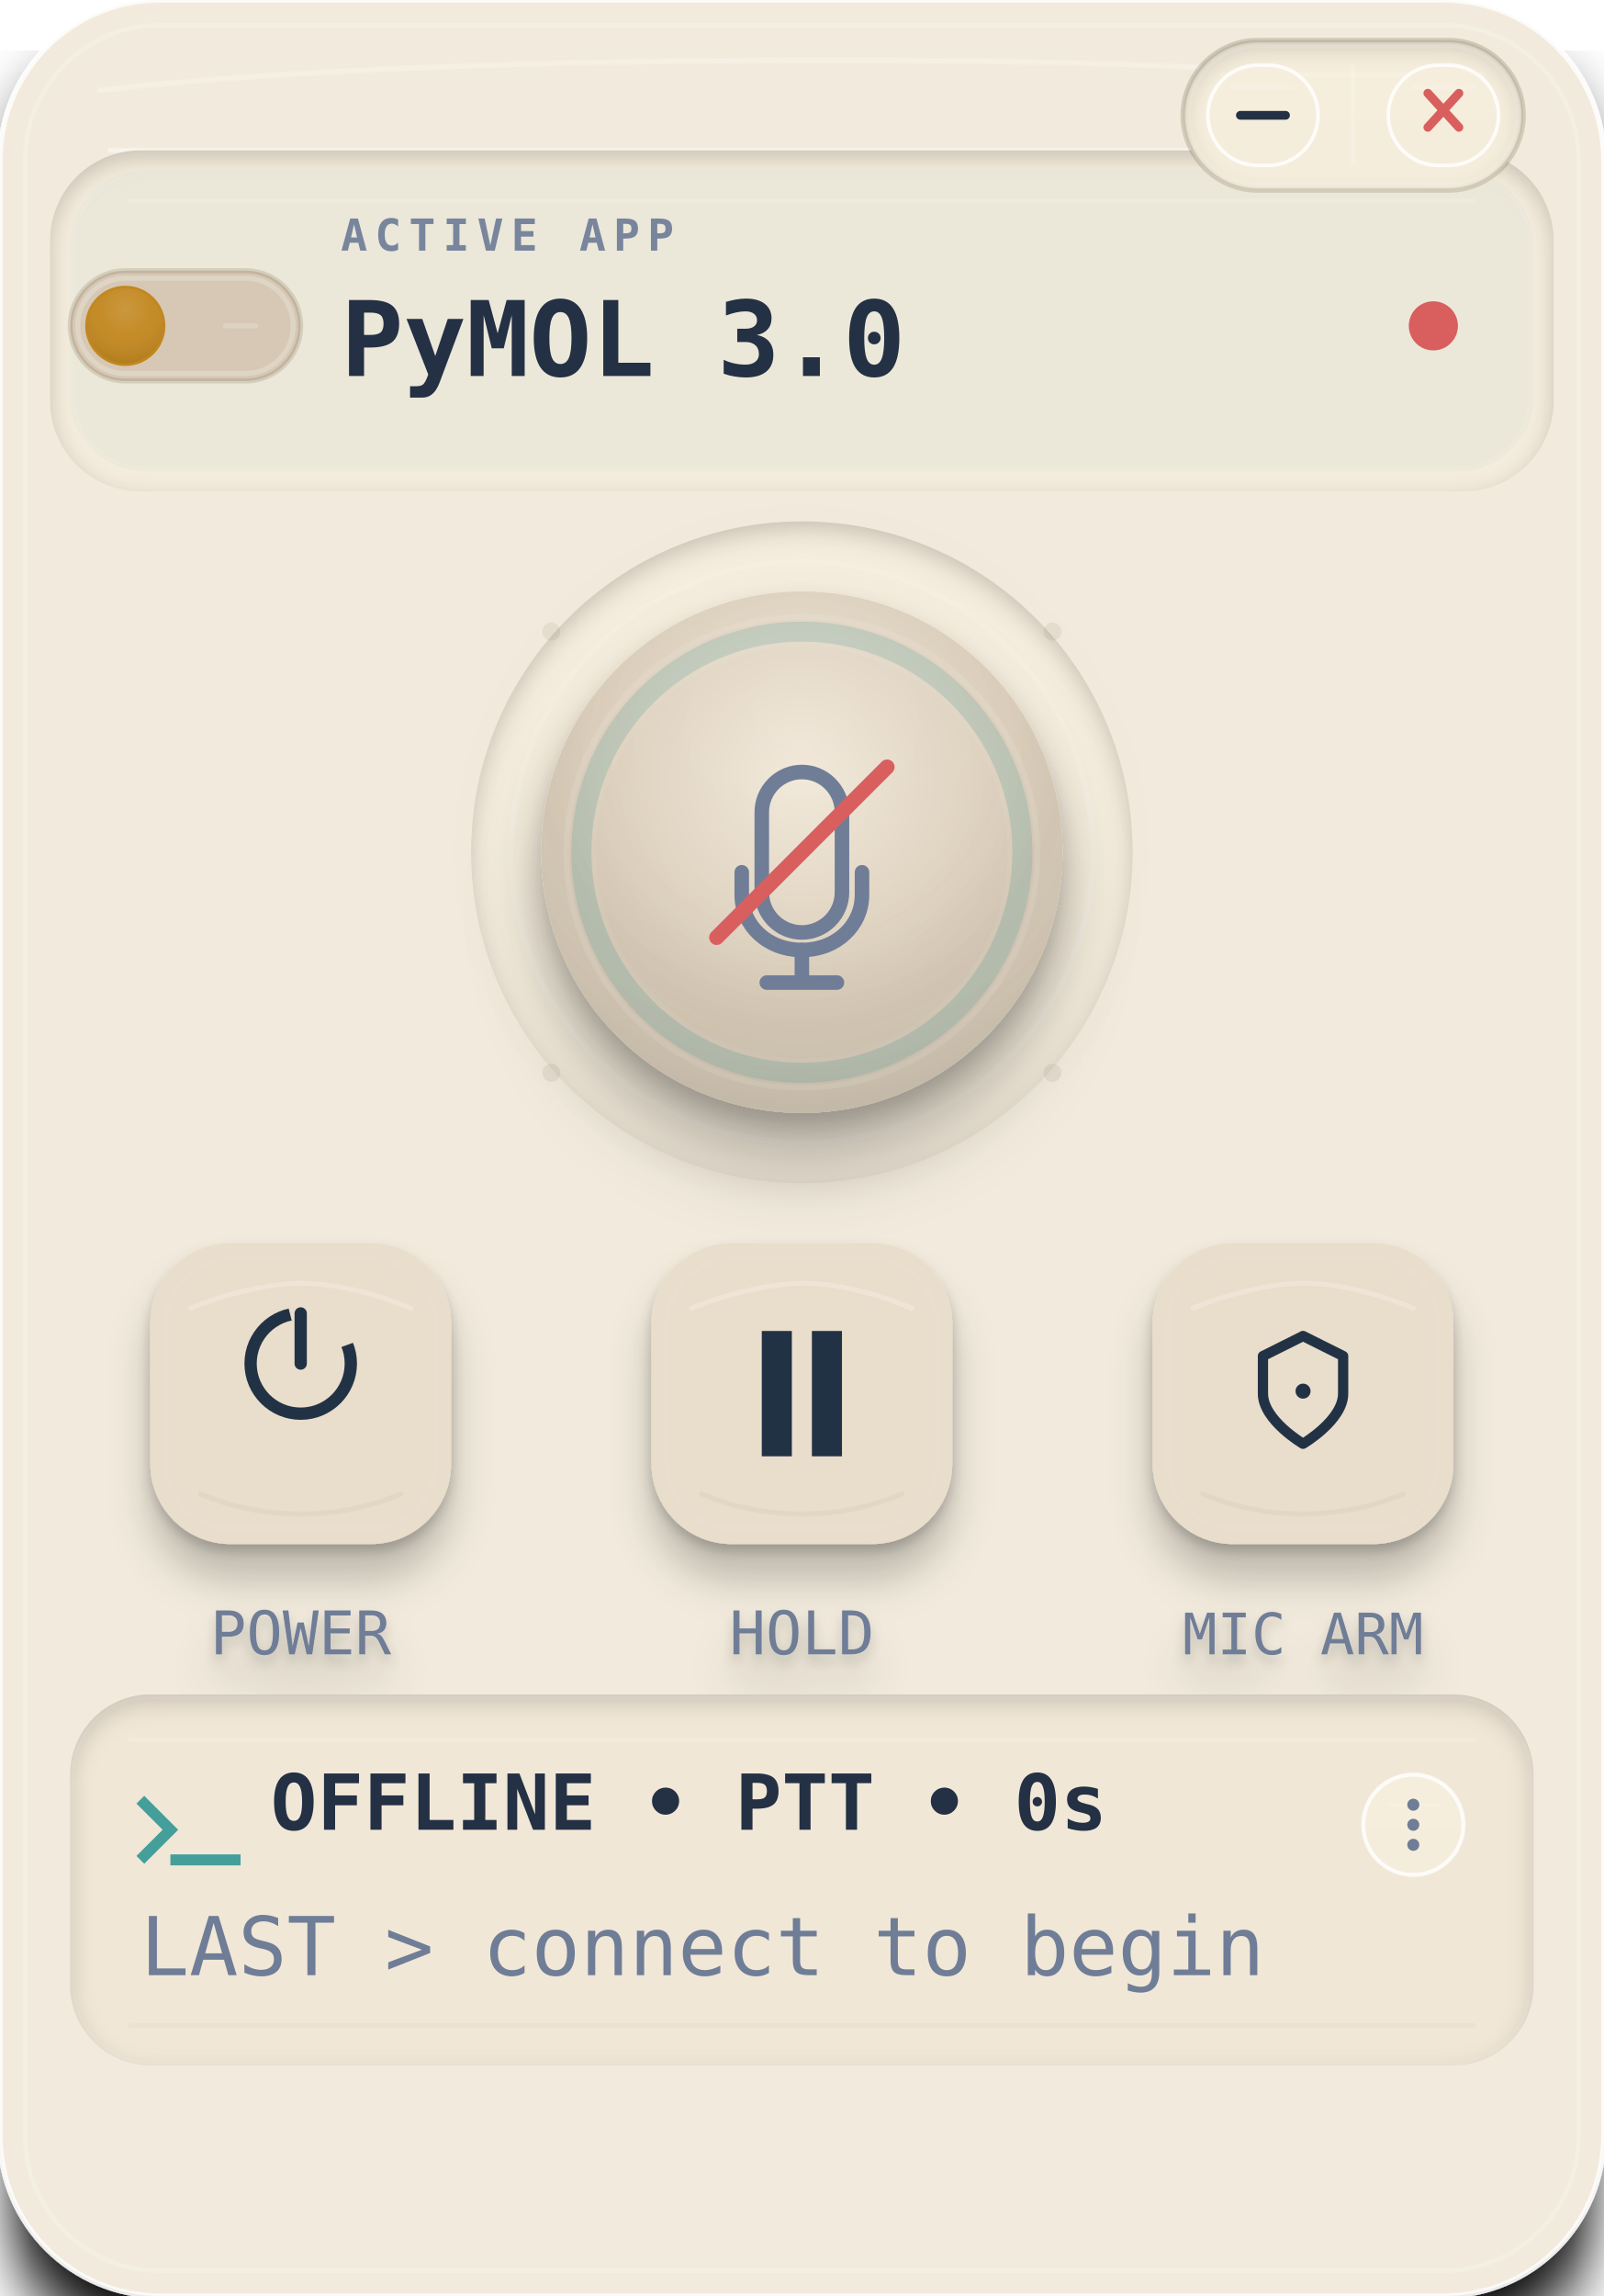
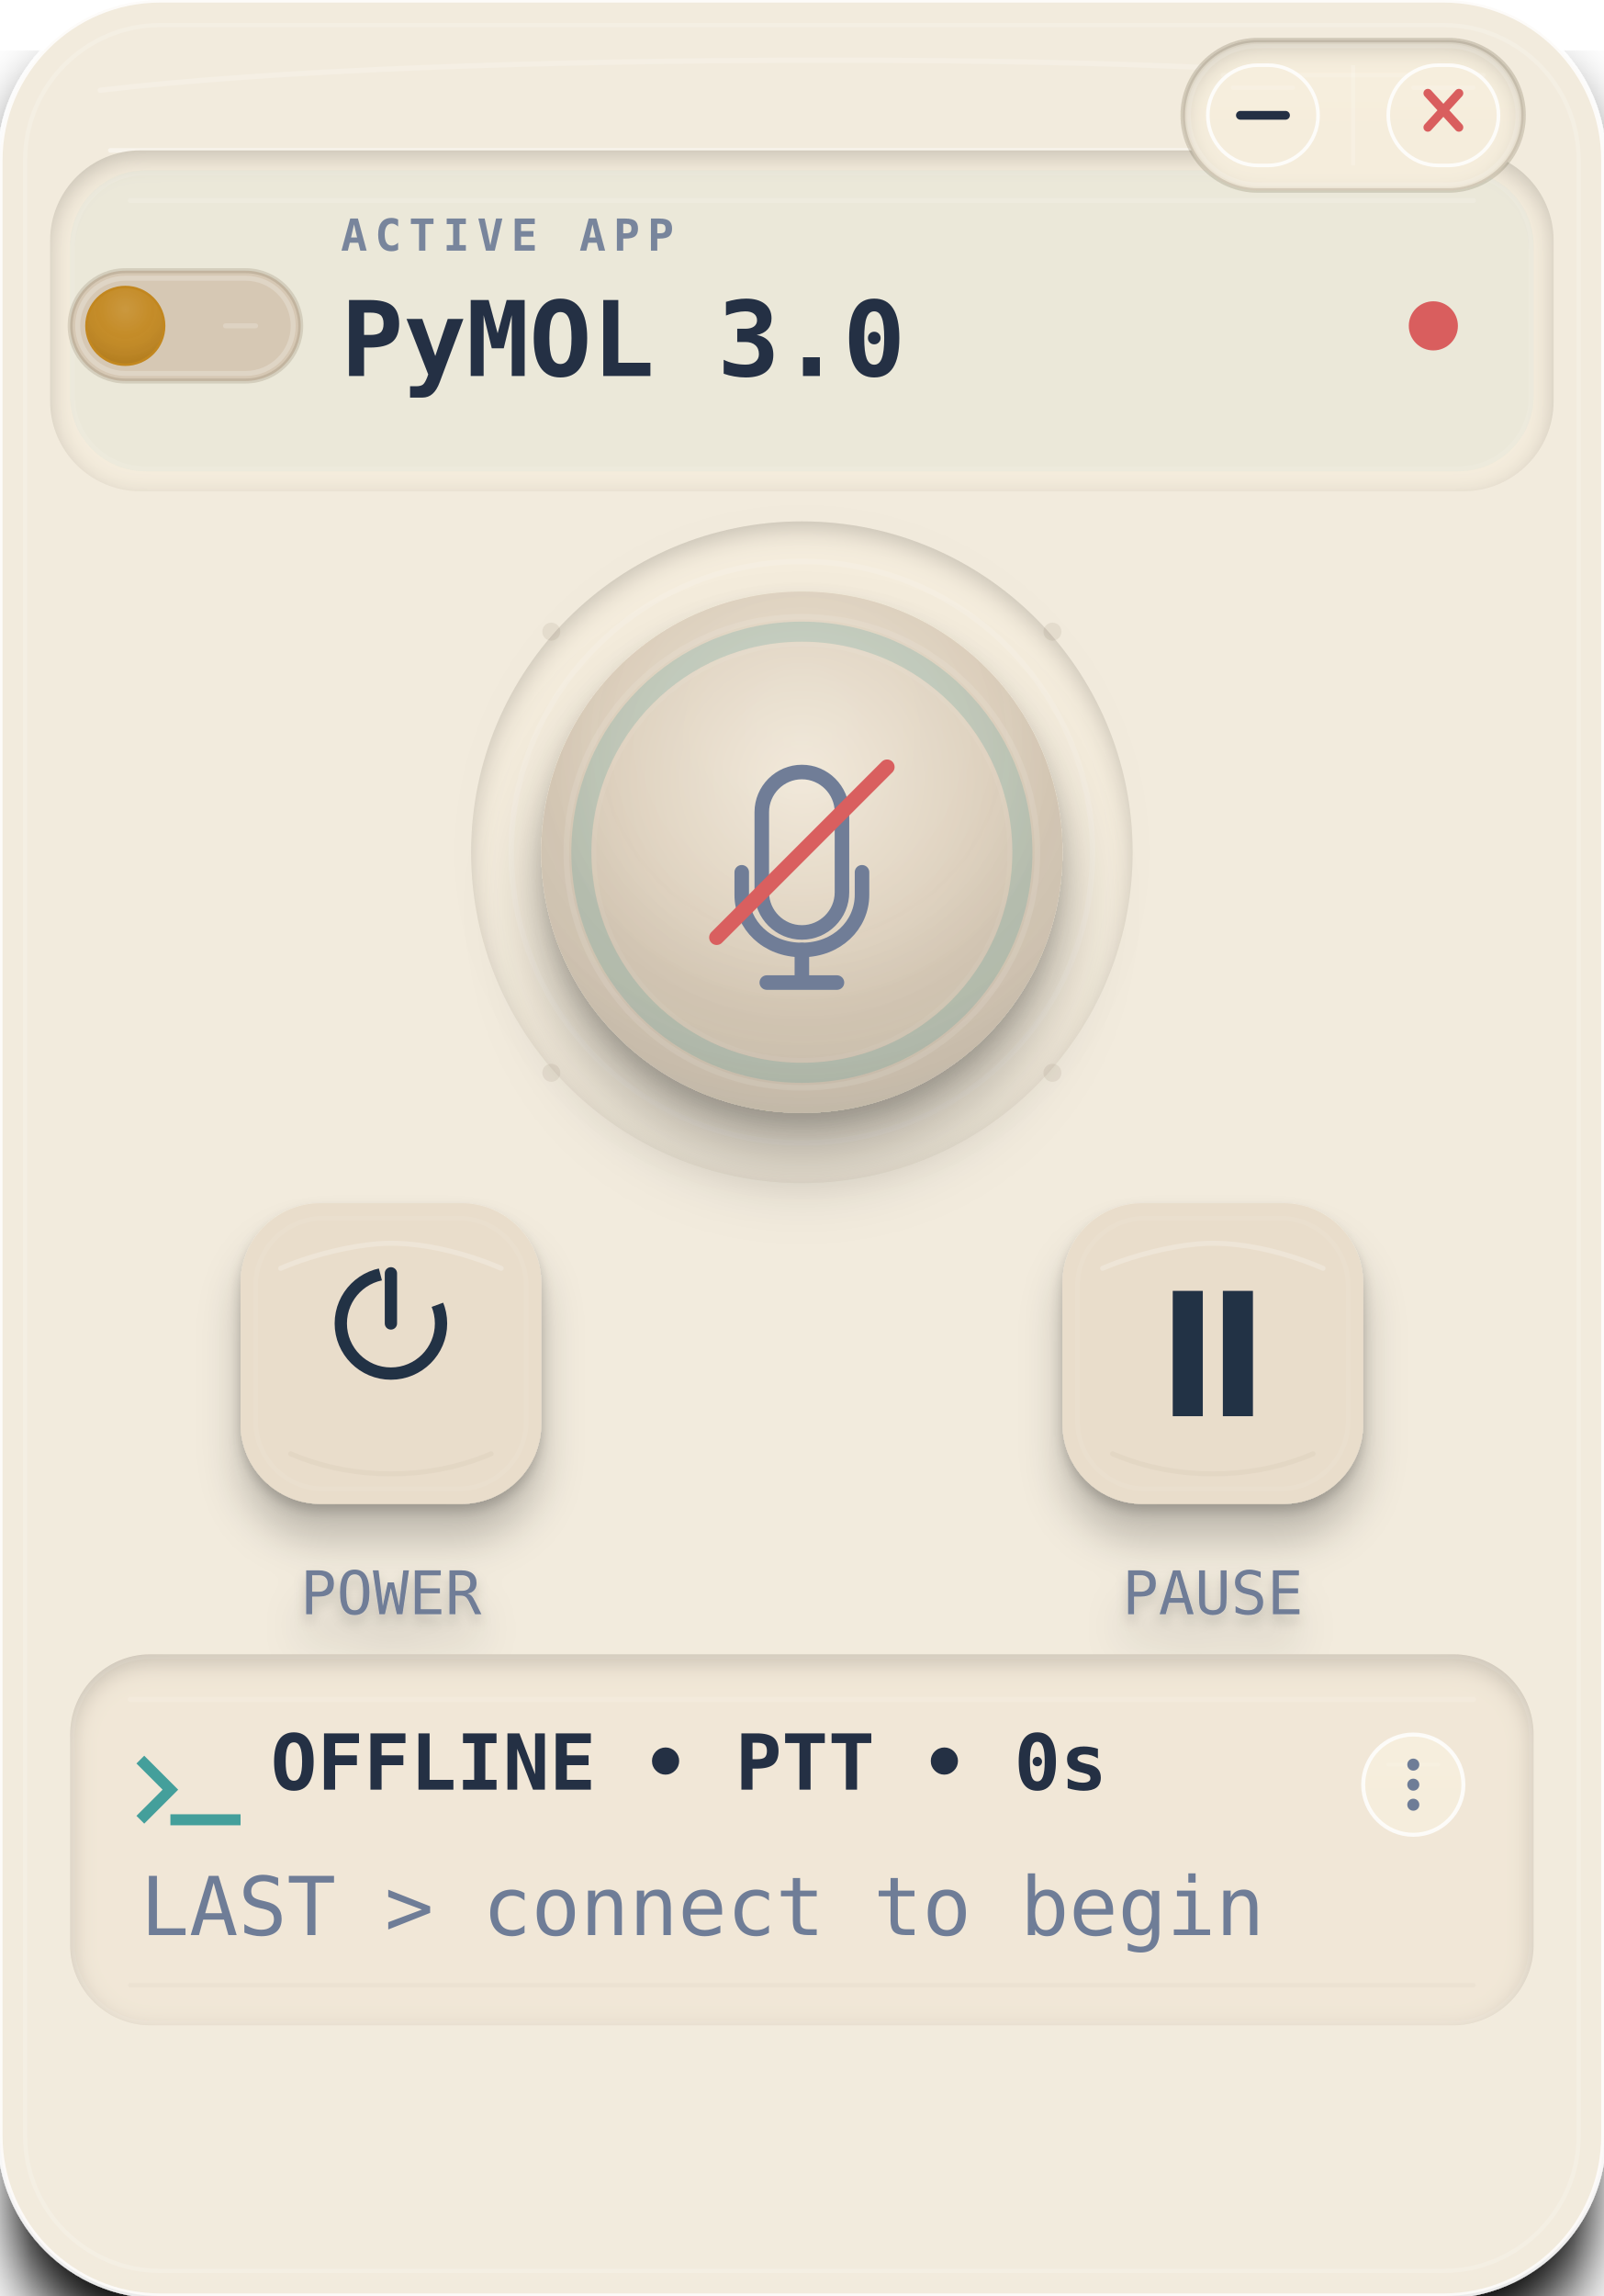
<svg xmlns="http://www.w3.org/2000/svg" width="320" height="458" viewBox="0 0 320 458" fill="none" shape-rendering="geometricPrecision" text-rendering="geometricPrecision">
  <defs>
    <linearGradient id="shell-body" x1="160" y1="0" x2="160" y2="458">
      <stop offset="0%" stop-color="#F2EBDD" />
      <stop offset="58%" stop-color="#EBE2D3" />
      <stop offset="100%" stop-color="#DDD4C3" />
    </linearGradient>
    <linearGradient id="panel-surface" x1="160" y1="30" x2="160" y2="98">
      <stop offset="0%" stop-color="#F4ECDC" />
      <stop offset="100%" stop-color="#E7DDCD" />
    </linearGradient>
    <linearGradient id="hero-shell" x1="160" y1="104" x2="160" y2="238">
      <stop offset="0%" stop-color="#F4ECDC" />
      <stop offset="100%" stop-color="#E7DDCD" />
    </linearGradient>
    <linearGradient id="readout-surface" x1="160" y1="338" x2="160" y2="412">
      <stop offset="0%" stop-color="#F1E7D7" />
      <stop offset="100%" stop-color="#E4D9C6" />
    </linearGradient>
    <linearGradient id="button-face" x1="0" y1="0" x2="0" y2="60">
      <stop offset="0%" stop-color="#E9DDCB" />
      <stop offset="100%" stop-color="#D8CCBA" />
    </linearGradient>
    <linearGradient id="button-core" x1="0" y1="4" x2="0" y2="56">
      <stop offset="0%" stop-color="#EFE5D4" />
      <stop offset="100%" stop-color="#D6C8B4" />
    </linearGradient>
    <linearGradient id="window-face" x1="0" y1="0" x2="0" y2="28">
      <stop offset="0%" stop-color="#F6EEDD" />
      <stop offset="100%" stop-color="#DCCFBB" />
    </linearGradient>
    <radialGradient id="hero-core" cx="50%" cy="36%" r="72%">
      <stop offset="0%" stop-color="#EFE5D4" />
      <stop offset="65%" stop-color="#D6C8B4" />
      <stop offset="100%" stop-color="#D8CCBA" />
    </radialGradient>
    <radialGradient id="button-shine" cx="50%" cy="28%" r="78%">
      <stop offset="0%" stop-color="white" stop-opacity="0.18" />
      <stop offset="45%" stop-color="white" stop-opacity="0.05" />
      <stop offset="100%" stop-color="black" stop-opacity="0.14" />
    </radialGradient>
    <radialGradient id="hero-glow" cx="50%" cy="50%" r="50%">
      <stop offset="0%" stop-color="rgba(49, 151, 149, 0.14)" />
      <stop offset="100%" stop-color="transparent" />
    </radialGradient>
    <linearGradient id="shell-stroke" x1="0" y1="0" x2="0" y2="458">
      <stop offset="0%" stop-color="rgba(255,255,255,0.82)" />
      <stop offset="100%" stop-color="rgba(109,92,66,0.18)" />
    </linearGradient>
    <filter id="shell-shadow" x="-10%" y="-10%" width="124%" height="128%">
      <feMorphology in="SourceAlpha" radius="0.5" result="spread" />
      <feGaussianBlur in="spread" stdDeviation="6.5" />
      <feOffset dy="10" />
      <feColorMatrix type="matrix" values="0 0 0 0 0 0 0 0 0 0 0 0 0 0.22 0" />
      <feBlend in="SourceGraphic" mode="normal" />
    </filter>
    <filter id="panel-inset" x="-6%" y="-12%" width="112%" height="124%">
      <feOffset dy="1.5" />
      <feGaussianBlur stdDeviation="2.4" result="blur" />
      <feComposite operator="out" in="SourceAlpha" in2="blur" result="inverse" />
      <feFlood flood-color="black" flood-opacity="0.38" result="shadow" />
      <feComposite operator="in" in="shadow" in2="inverse" result="inner" />
      <feComposite operator="over" in="inner" in2="SourceGraphic" />
    </filter>
    <filter id="button-shadow" x="-32%" y="-32%" width="164%" height="186%">
      <feGaussianBlur in="SourceAlpha" stdDeviation="1.2" result="contact-blur" />
      <feOffset in="contact-blur" dy="1.4" result="contact-offset" />
      <feColorMatrix in="contact-offset" type="matrix" values="0 0 0 0 0  0 0 0 0 0  0 0 0 0 0  0 0 0 0.18 0" result="contact-shadow" />
      <feGaussianBlur in="SourceAlpha" stdDeviation="4.2" result="ambient-blur" />
      <feOffset in="ambient-blur" dy="7" result="ambient-offset" />
      <feColorMatrix in="ambient-offset" type="matrix" values="0 0 0 0 0  0 0 0 0 0  0 0 0 0 0  0 0 0 0.22 0" result="ambient-shadow" />
      <feMerge>
        <feMergeNode in="ambient-shadow" />
        <feMergeNode in="contact-shadow" />
        <feMergeNode in="SourceGraphic" />
      </feMerge>
    </filter>
    <filter id="hero-shadow" x="-36%" y="-36%" width="172%" height="188%">
      <feGaussianBlur in="SourceAlpha" stdDeviation="2.2" result="hero-contact-blur" />
      <feOffset in="hero-contact-blur" dy="2.5" result="hero-contact-offset" />
      <feColorMatrix in="hero-contact-offset" type="matrix" values="0 0 0 0 0  0 0 0 0 0  0 0 0 0 0  0 0 0 0.16 0" result="hero-contact-shadow" />
      <feGaussianBlur in="SourceAlpha" stdDeviation="7" result="hero-ambient-blur" />
      <feOffset in="hero-ambient-blur" dy="11" result="hero-ambient-offset" />
      <feColorMatrix in="hero-ambient-offset" type="matrix" values="0 0 0 0 0  0 0 0 0 0  0 0 0 0 0  0 0 0 0.26 0" result="hero-ambient-shadow" />
      <feMerge>
        <feMergeNode in="hero-ambient-shadow" />
        <feMergeNode in="hero-contact-shadow" />
        <feMergeNode in="SourceGraphic" />
      </feMerge>
    </filter>
  </defs>
  <rect id="shell" x="0" y="0" width="320" height="458" rx="32" fill="url(#shell-body)" filter="url(#shell-shadow)" stroke="url(#shell-stroke)" stroke-width="1.02" />
  <rect x="5" y="5" width="310" height="448" rx="27" fill="none" stroke="rgba(255,255,255,0.82)" stroke-opacity="0.22" stroke-width="0.85" />
  <path d="M20 18C54 14 108 12 166 12C221 12 268 14 296 18" stroke="rgba(255,255,255,0.82)" stroke-opacity="0.24" stroke-width="1.05" stroke-linecap="round" />
  <path d="M22 30H298" stroke="rgba(255,255,255,0.44)" stroke-width="0.9" stroke-linecap="round" />
  <rect id="drag-handle" x="12" y="8" width="224" height="28" fill="transparent" cursor="grab" />
  <g filter="url(#panel-inset)">
    <rect x="10" y="30" width="300" height="68" rx="18" fill="url(#panel-surface)" />
  </g>
  <rect x="14" y="34" width="292" height="60" rx="15" fill="rgba(49, 151, 149, 0.05)" />
  <rect x="14.5" y="34.5" width="291" height="59" rx="14.5" fill="none" stroke="rgba(255,255,255,0.82)" stroke-opacity="0.11" stroke-width="0.9" />
  <path d="M26 40H294" stroke="rgba(255,255,255,0.82)" stroke-opacity="0.16" stroke-width="1" stroke-linecap="round" />
  <text x="68" y="50" font-family="monospace" font-size="8.8" font-weight="700" letter-spacing="1.5" fill="#6F7D97" opacity="0.92">ACTIVE APP</text>
  <g id="theme-switch" transform="translate(14, 54)" cursor="pointer">
    <rect id="theme-switch-track" width="46" height="22" rx="11" fill="#D6C8B4" stroke="rgba(109,92,66,0.18)" />
    <rect x="1.5" y="1.5" width="43" height="19" rx="9.5" fill="none" stroke="rgba(255,255,255,0.82)" stroke-opacity="0.28" />
    <path d="M9 11H15" stroke="rgba(255,255,255,0.82)" stroke-opacity="0.24" stroke-linecap="round" />
    <path d="M31 11H37" stroke="rgba(255,255,255,0.82)" stroke-opacity="0.24" stroke-linecap="round" />
    <circle id="theme-switch-knob" cx="11" cy="11" r="8" fill="#C2871F" />
    <circle cx="11" cy="11" r="7.5" fill="url(#button-shine)" opacity="0.78" />
  </g>
  <text id="app-name" x="68" y="75" font-family="monospace" font-size="20.8" font-weight="900" fill="#243044">PyMOL 3.0</text>
  <circle id="status-led" cx="286" cy="65" r="4.9" fill="#D95E5E" />
  <text id="status-label" x="-140" y="-140" font-family="monospace" font-size="10" font-weight="bold" fill="#D95E5E" opacity="0">OFFLINE</text>
  <g id="window-actions" transform="translate(236, 8)">
    <rect width="68" height="30" rx="15" fill="url(#window-face)" stroke="rgba(109,92,66,0.18)" stroke-width="0.9" filter="url(#panel-inset)" />
    <rect x="1.2" y="1.2" width="65.6" height="27.6" rx="13.8" fill="none" stroke="rgba(255,255,255,0.82)" stroke-opacity="0.18" stroke-width="0.82" />
    <path d="M34 5V25" stroke="rgba(255,255,255,0.82)" stroke-opacity="0.2" stroke-width="0.82" />
    <path d="M8 7H60" stroke="rgba(255,255,255,0.82)" stroke-opacity="0.16" stroke-width="0.9" stroke-linecap="round" />
    <g id="btn-minimize" cursor="pointer">
      <rect x="5" y="5" width="22" height="20" rx="10" fill="url(#window-face)" stroke="rgba(255,255,255,0.82)" stroke-width="0.72" />
      <path d="M10 9.5H22" stroke="rgba(255,255,255,0.82)" stroke-opacity="0.18" stroke-width="0.8" stroke-linecap="round" />
      <path d="M11.5 15H20.5" stroke="#243044" stroke-width="1.75" stroke-linecap="round" />
    </g>
    <g id="btn-close" cursor="pointer">
      <rect x="41" y="5" width="22" height="20" rx="10" fill="url(#window-face)" stroke="rgba(255,255,255,0.82)" stroke-width="0.72" />
      <path d="M46 9.5H58" stroke="rgba(255,255,255,0.82)" stroke-opacity="0.18" stroke-width="0.8" stroke-linecap="round" />
      <path d="M48.9 10.6L55.1 17.4M55.1 10.6L48.9 17.4" stroke="#D95E5E" stroke-width="1.75" stroke-linecap="round" />
    </g>
  </g>
  <g id="hero-button" transform="translate(160, 170)">
    <circle r="72" fill="url(#hero-glow)" opacity="0.42" />
    <circle r="66" fill="url(#hero-shell)" filter="url(#panel-inset)" />
    <circle r="58" fill="none" stroke="rgba(255,255,255,0.82)" stroke-opacity="0.16" stroke-width="1.1" />
    <g id="btn-talk" cursor="pointer" filter="url(#hero-shadow)">
      <circle r="52" fill="url(#hero-core)" />
      <circle r="52" fill="url(#button-shine)" opacity="0.88" />
      <circle r="47" fill="none" stroke="rgba(255,255,255,0.82)" stroke-opacity="0.12" stroke-width="1.1" />
      <circle r="41.5" fill="none" stroke="rgba(255,255,255,0.82)" stroke-opacity="0.06" stroke-width="0.9" />
      <circle id="talk-active-ring" r="44" fill="none" stroke="#319795" stroke-width="4" opacity="0.18" />
      <path id="mic-icon" d="M0 -16C-4.4 -16 -8 -12.4 -8 -8V8C-8 12.4 -4.4 16 0 16C4.4 16 8 12.4 8 8V-8C8 -12.4 4.4 -16 0 -16Z" stroke="#6F7D97" stroke-width="2.9" stroke-linecap="round" stroke-linejoin="round" />
      <path d="M-12 4V8.5C-12 14.5 -7 19.5 0 19.5C7 19.5 12 14.5 12 8.5V4" stroke="#6F7D97" stroke-width="2.9" stroke-linecap="round" stroke-linejoin="round" />
      <path d="M0 19.5V26M-7 26H7" stroke="#6F7D97" stroke-width="2.9" stroke-linecap="round" stroke-linejoin="round" />
      <line x1="-17" y1="17" x2="17" y2="-17" stroke="#D95E5E" stroke-width="3" stroke-linecap="round" id="mic-mute-line" />
    </g>
    <circle cx="-50" cy="-44" r="1.8" fill="rgba(109,92,66,0.18)" opacity="0.52" />
    <circle cx="50" cy="-44" r="1.8" fill="rgba(109,92,66,0.18)" opacity="0.52" />
    <circle cx="-50" cy="44" r="1.8" fill="rgba(109,92,66,0.18)" opacity="0.52" />
    <circle cx="50" cy="44" r="1.8" fill="rgba(109,92,66,0.18)" opacity="0.52" />
  </g>
-   <g id="secondary-actions" transform="translate(30, 248)">
-     <g id="btn-power" transform="translate(0, 0)" cursor="pointer" filter="url(#button-shadow)">
+   <g id="secondary-actions" transform="translate(30, 240)">
+     <g id="btn-power" transform="translate(18, 0)" cursor="pointer" filter="url(#button-shadow)">
      <rect width="60" height="60" rx="16" fill="url(#button-face)" />
      <rect x="3" y="3" width="54" height="54" rx="13.5" fill="none" stroke="rgba(255,255,255,0.82)" stroke-opacity="0.08" stroke-width="0.9" />
      <path d="M8 13C15 10 24 8 30 8C37 8 45 10 52 13" stroke="rgba(255,255,255,0.82)" stroke-opacity="0.28" stroke-width="1" stroke-linecap="round" />
      <path d="M10 50C17 53 24 54 30 54C36 54 43 53 50 50" stroke="rgba(109,92,66,0.18)" stroke-opacity="0.28" stroke-width="1" stroke-linecap="round" />
      <circle cx="30" cy="24" r="10" stroke="#243044" stroke-width="2.45" stroke-dasharray="45 14" />
      <line x1="30" y1="14" x2="30" y2="24" stroke="#243044" stroke-width="2.45" stroke-linecap="round" />
      <text id="label-power" x="30" y="82" text-anchor="middle" font-family="monospace" font-size="12" fill="#6F7D97">POWER</text>
    </g>
-     <g id="btn-hold" transform="translate(100, 0)" cursor="pointer" filter="url(#button-shadow)">
+     <g id="btn-hold" transform="translate(182, 0)" cursor="pointer" filter="url(#button-shadow)">
      <rect width="60" height="60" rx="16" fill="url(#button-face)" />
      <rect x="3" y="3" width="54" height="54" rx="13.5" fill="none" stroke="rgba(255,255,255,0.82)" stroke-opacity="0.08" stroke-width="0.9" />
      <path d="M8 13C15 10 24 8 30 8C37 8 45 10 52 13" stroke="rgba(255,255,255,0.82)" stroke-opacity="0.28" stroke-width="1" stroke-linecap="round" />
      <path d="M10 50C17 53 24 54 30 54C36 54 43 53 50 50" stroke="rgba(109,92,66,0.18)" stroke-opacity="0.28" stroke-width="1" stroke-linecap="round" />
      <rect x="22" y="17.5" width="6" height="25" fill="#243044" />
      <rect x="32" y="17.5" width="6" height="25" fill="#243044" />
-       <text id="label-hold" x="30" y="82" text-anchor="middle" font-family="monospace" font-size="12" fill="#6F7D97">HOLD</text>
-     </g>
-     <g id="btn-safety" transform="translate(200, 0)" cursor="pointer" filter="url(#button-shadow)">
-       <rect width="60" height="60" rx="16" fill="url(#button-face)" />
-       <rect x="3" y="3" width="54" height="54" rx="13.5" fill="none" stroke="rgba(255,255,255,0.82)" stroke-opacity="0.08" stroke-width="0.9" />
-       <path d="M8 13C15 10 24 8 30 8C37 8 45 10 52 13" stroke="rgba(255,255,255,0.82)" stroke-opacity="0.28" stroke-width="1" stroke-linecap="round" />
-       <path d="M10 50C17 53 24 54 30 54C36 54 43 53 50 50" stroke="rgba(109,92,66,0.18)" stroke-opacity="0.28" stroke-width="1" stroke-linecap="round" />
-       <path d="M30 18.5L38 22.5V30C38 35.3 30 40 30 40C30 40 22 35.3 22 30V22.5L30 18.5Z" stroke="#243044" stroke-width="2.05" stroke-linecap="round" stroke-linejoin="round" />
-       <circle cx="30" cy="29.5" r="1.5" fill="#243044" />
-       <text id="label-safety" x="30" y="82" text-anchor="middle" font-family="monospace" font-size="11.4" fill="#6F7D97">MIC ARM</text>
+       <text id="label-hold" x="30" y="82" text-anchor="middle" font-family="monospace" font-size="12" fill="#6F7D97">PAUSE</text>
    </g>
  </g>
  <g filter="url(#panel-inset)">
-     <rect x="14" y="338" width="292" height="74" rx="16" fill="url(#readout-surface)" />
+     <rect x="14" y="330" width="292" height="74" rx="16" fill="url(#readout-surface)" />
  </g>
-   <rect x="14.5" y="338.5" width="291" height="73" rx="15.5" fill="none" stroke="rgba(255,255,255,0.82)" stroke-opacity="0.1" stroke-width="0.85" />
-   <path d="M26 347H294" stroke="rgba(255,255,255,0.82)" stroke-opacity="0.16" stroke-width="1" stroke-linecap="round" />
-   <path d="M26 404H294" stroke="rgba(109,92,66,0.18)" stroke-opacity="0.18" stroke-width="0.9" stroke-linecap="round" />
-   <path d="M28 359L34 365L28 371M48 371H34" stroke="#319795" stroke-width="2.2" opacity="0.9" />
-   <text id="context-text" x="54" y="365" font-family="monospace" font-size="15.4" font-weight="700" fill="#243044">OFFLINE • PTT • 0s</text>
-   <text id="terminal-text" x="28" y="394" font-family="monospace" font-size="16.2" fill="#6F7D97">LAST &gt; connect to begin</text>
-   <g id="btn-config" transform="translate(272, 354)" cursor="pointer">
+   <rect x="14.5" y="330.5" width="291" height="73" rx="15.5" fill="none" stroke="rgba(255,255,255,0.82)" stroke-opacity="0.1" stroke-width="0.85" />
+   <path d="M26 339H294" stroke="rgba(255,255,255,0.82)" stroke-opacity="0.16" stroke-width="1" stroke-linecap="round" />
+   <path d="M26 396H294" stroke="rgba(109,92,66,0.18)" stroke-opacity="0.18" stroke-width="0.9" stroke-linecap="round" />
+   <path d="M28 351L34 357L28 363M48 363H34" stroke="#319795" stroke-width="2.2" opacity="0.9" />
+   <text id="context-text" x="54" y="357" font-family="monospace" font-size="15.4" font-weight="700" fill="#243044">OFFLINE • PTT • 0s</text>
+   <text id="terminal-text" x="28" y="386" font-family="monospace" font-size="16.2" fill="#6F7D97">LAST &gt; connect to begin</text>
+   <g id="btn-config" transform="translate(272, 346)" cursor="pointer">
    <rect width="20" height="20" rx="10" fill="url(#window-face)" stroke="rgba(255,255,255,0.82)" stroke-width="0.8" />
    <path d="M5 6H15" stroke="rgba(255,255,255,0.82)" stroke-opacity="0.12" stroke-width="0.7" stroke-linecap="round" />
    <circle cx="10" cy="6" r="1.2" fill="#6F7D97" />
    <circle cx="10" cy="10" r="1.2" fill="#6F7D97" />
    <circle cx="10" cy="14" r="1.2" fill="#6F7D97" />
  </g>
</svg>
